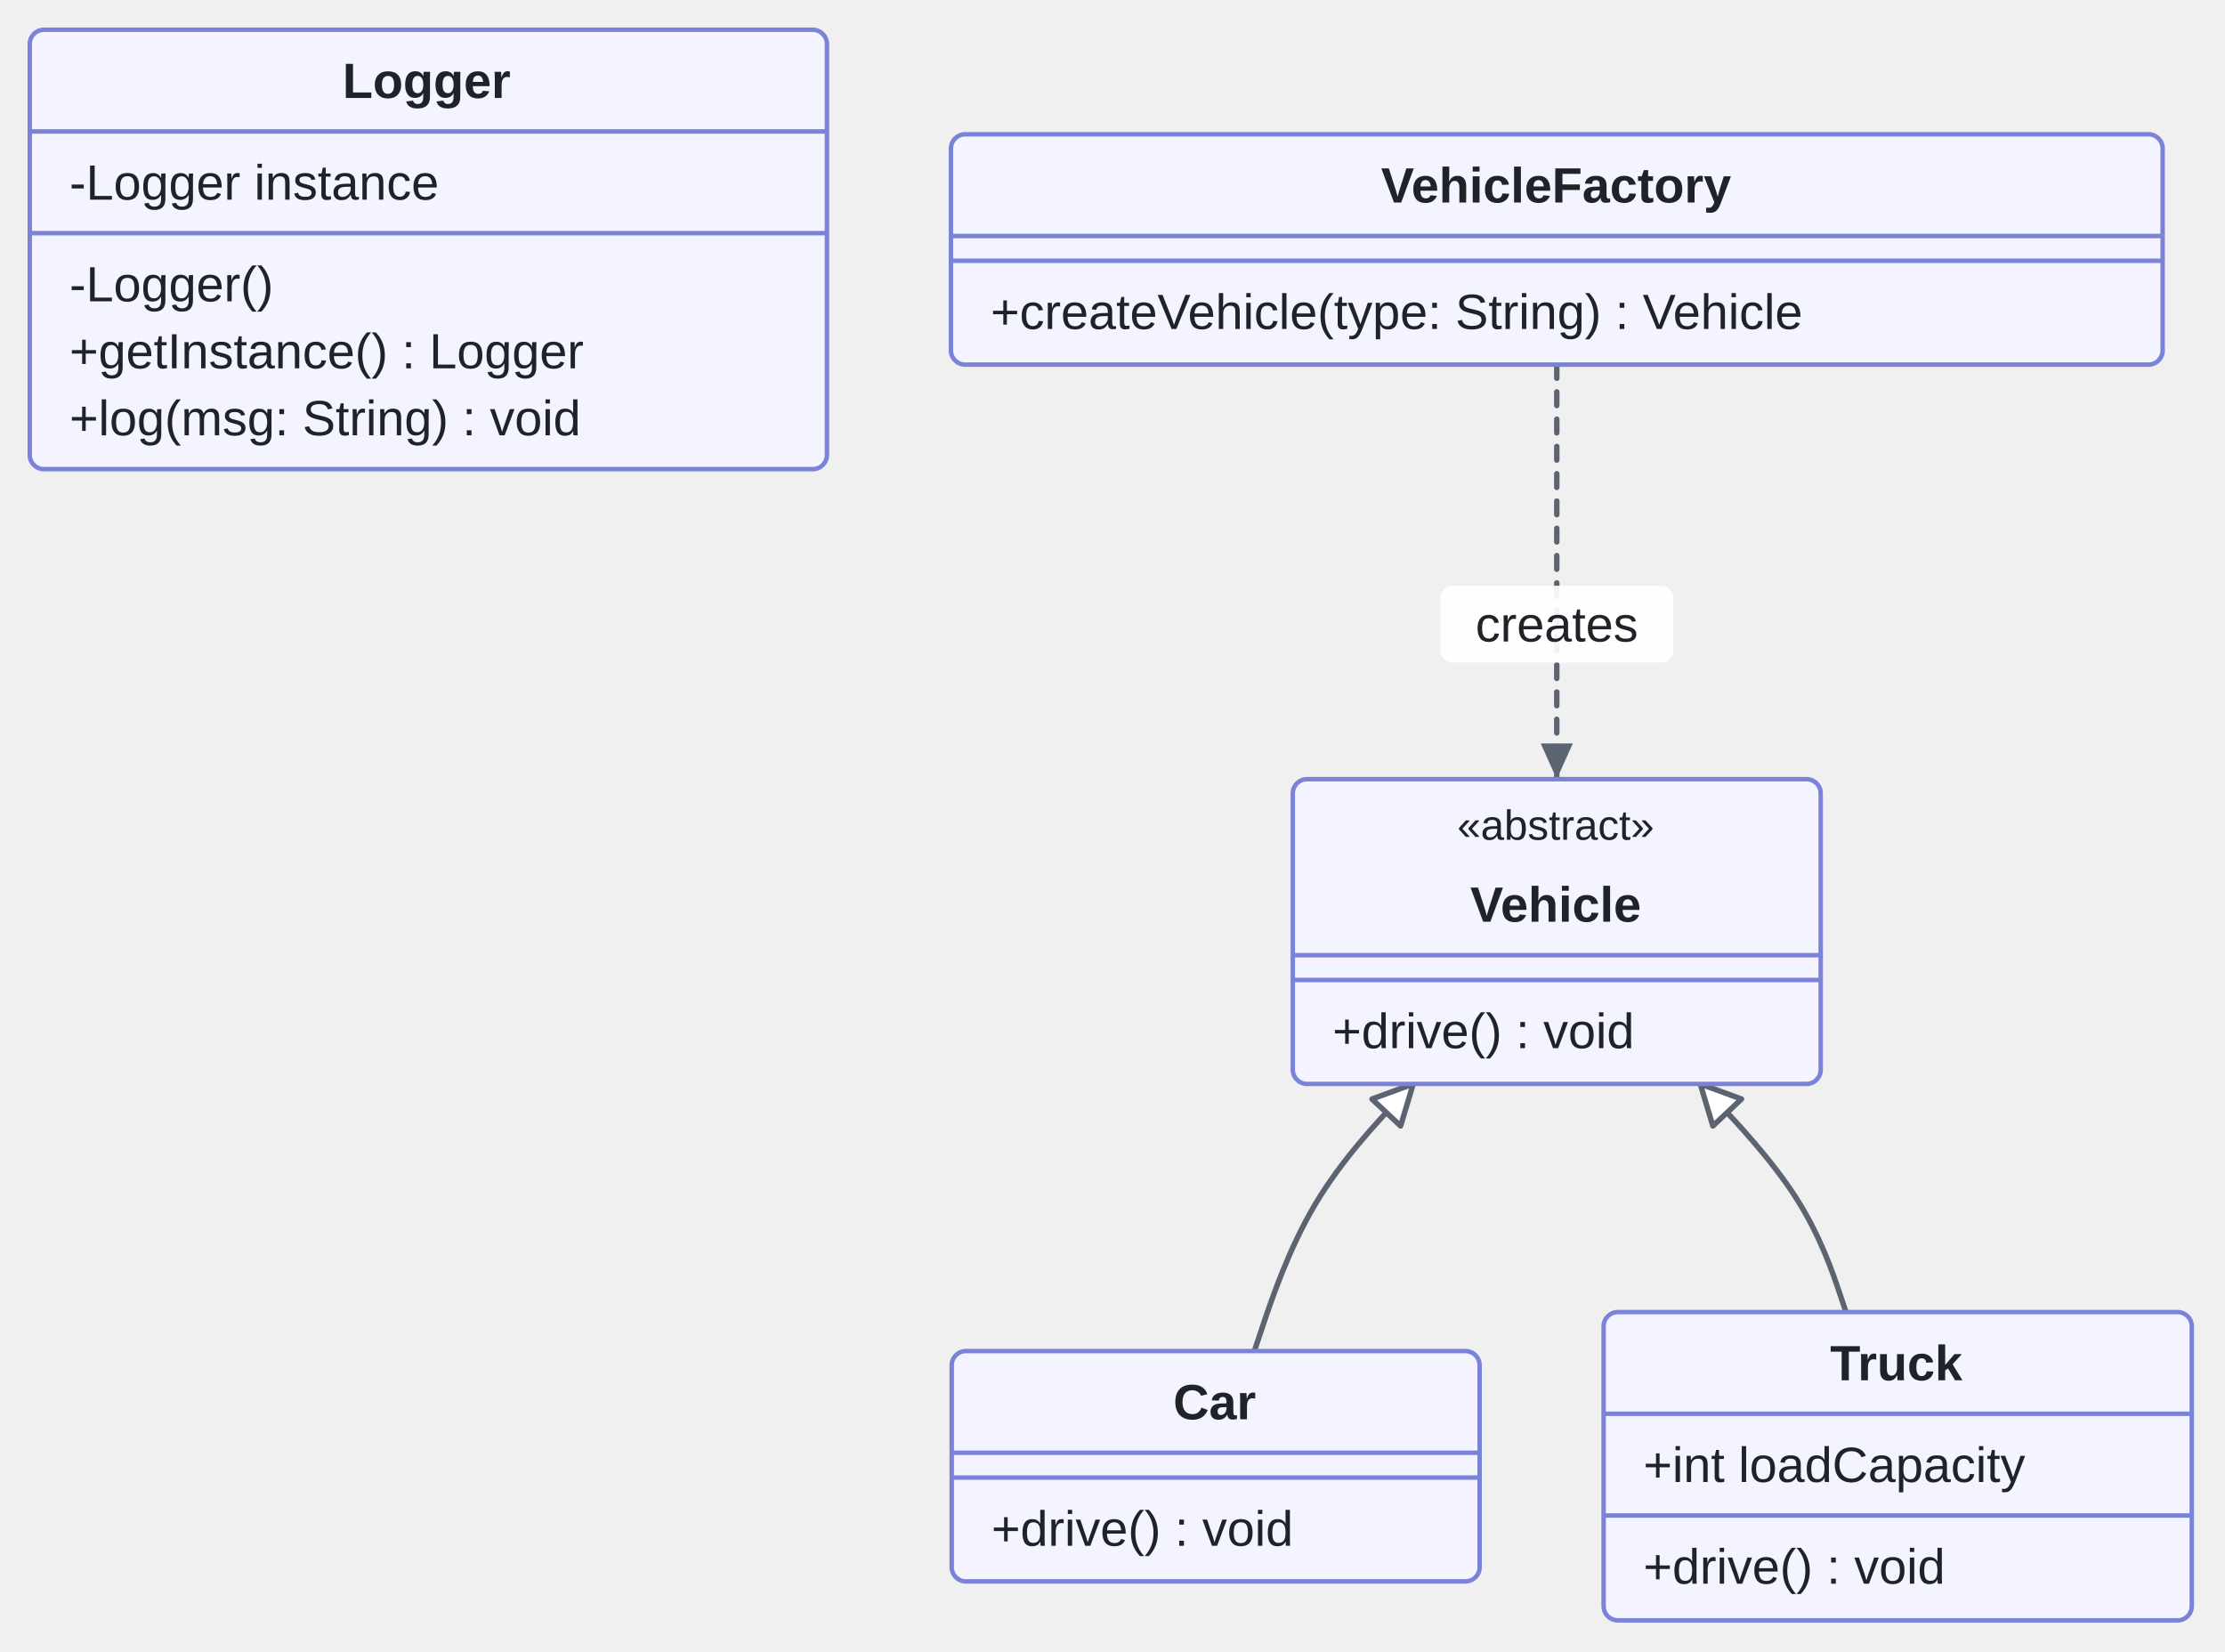
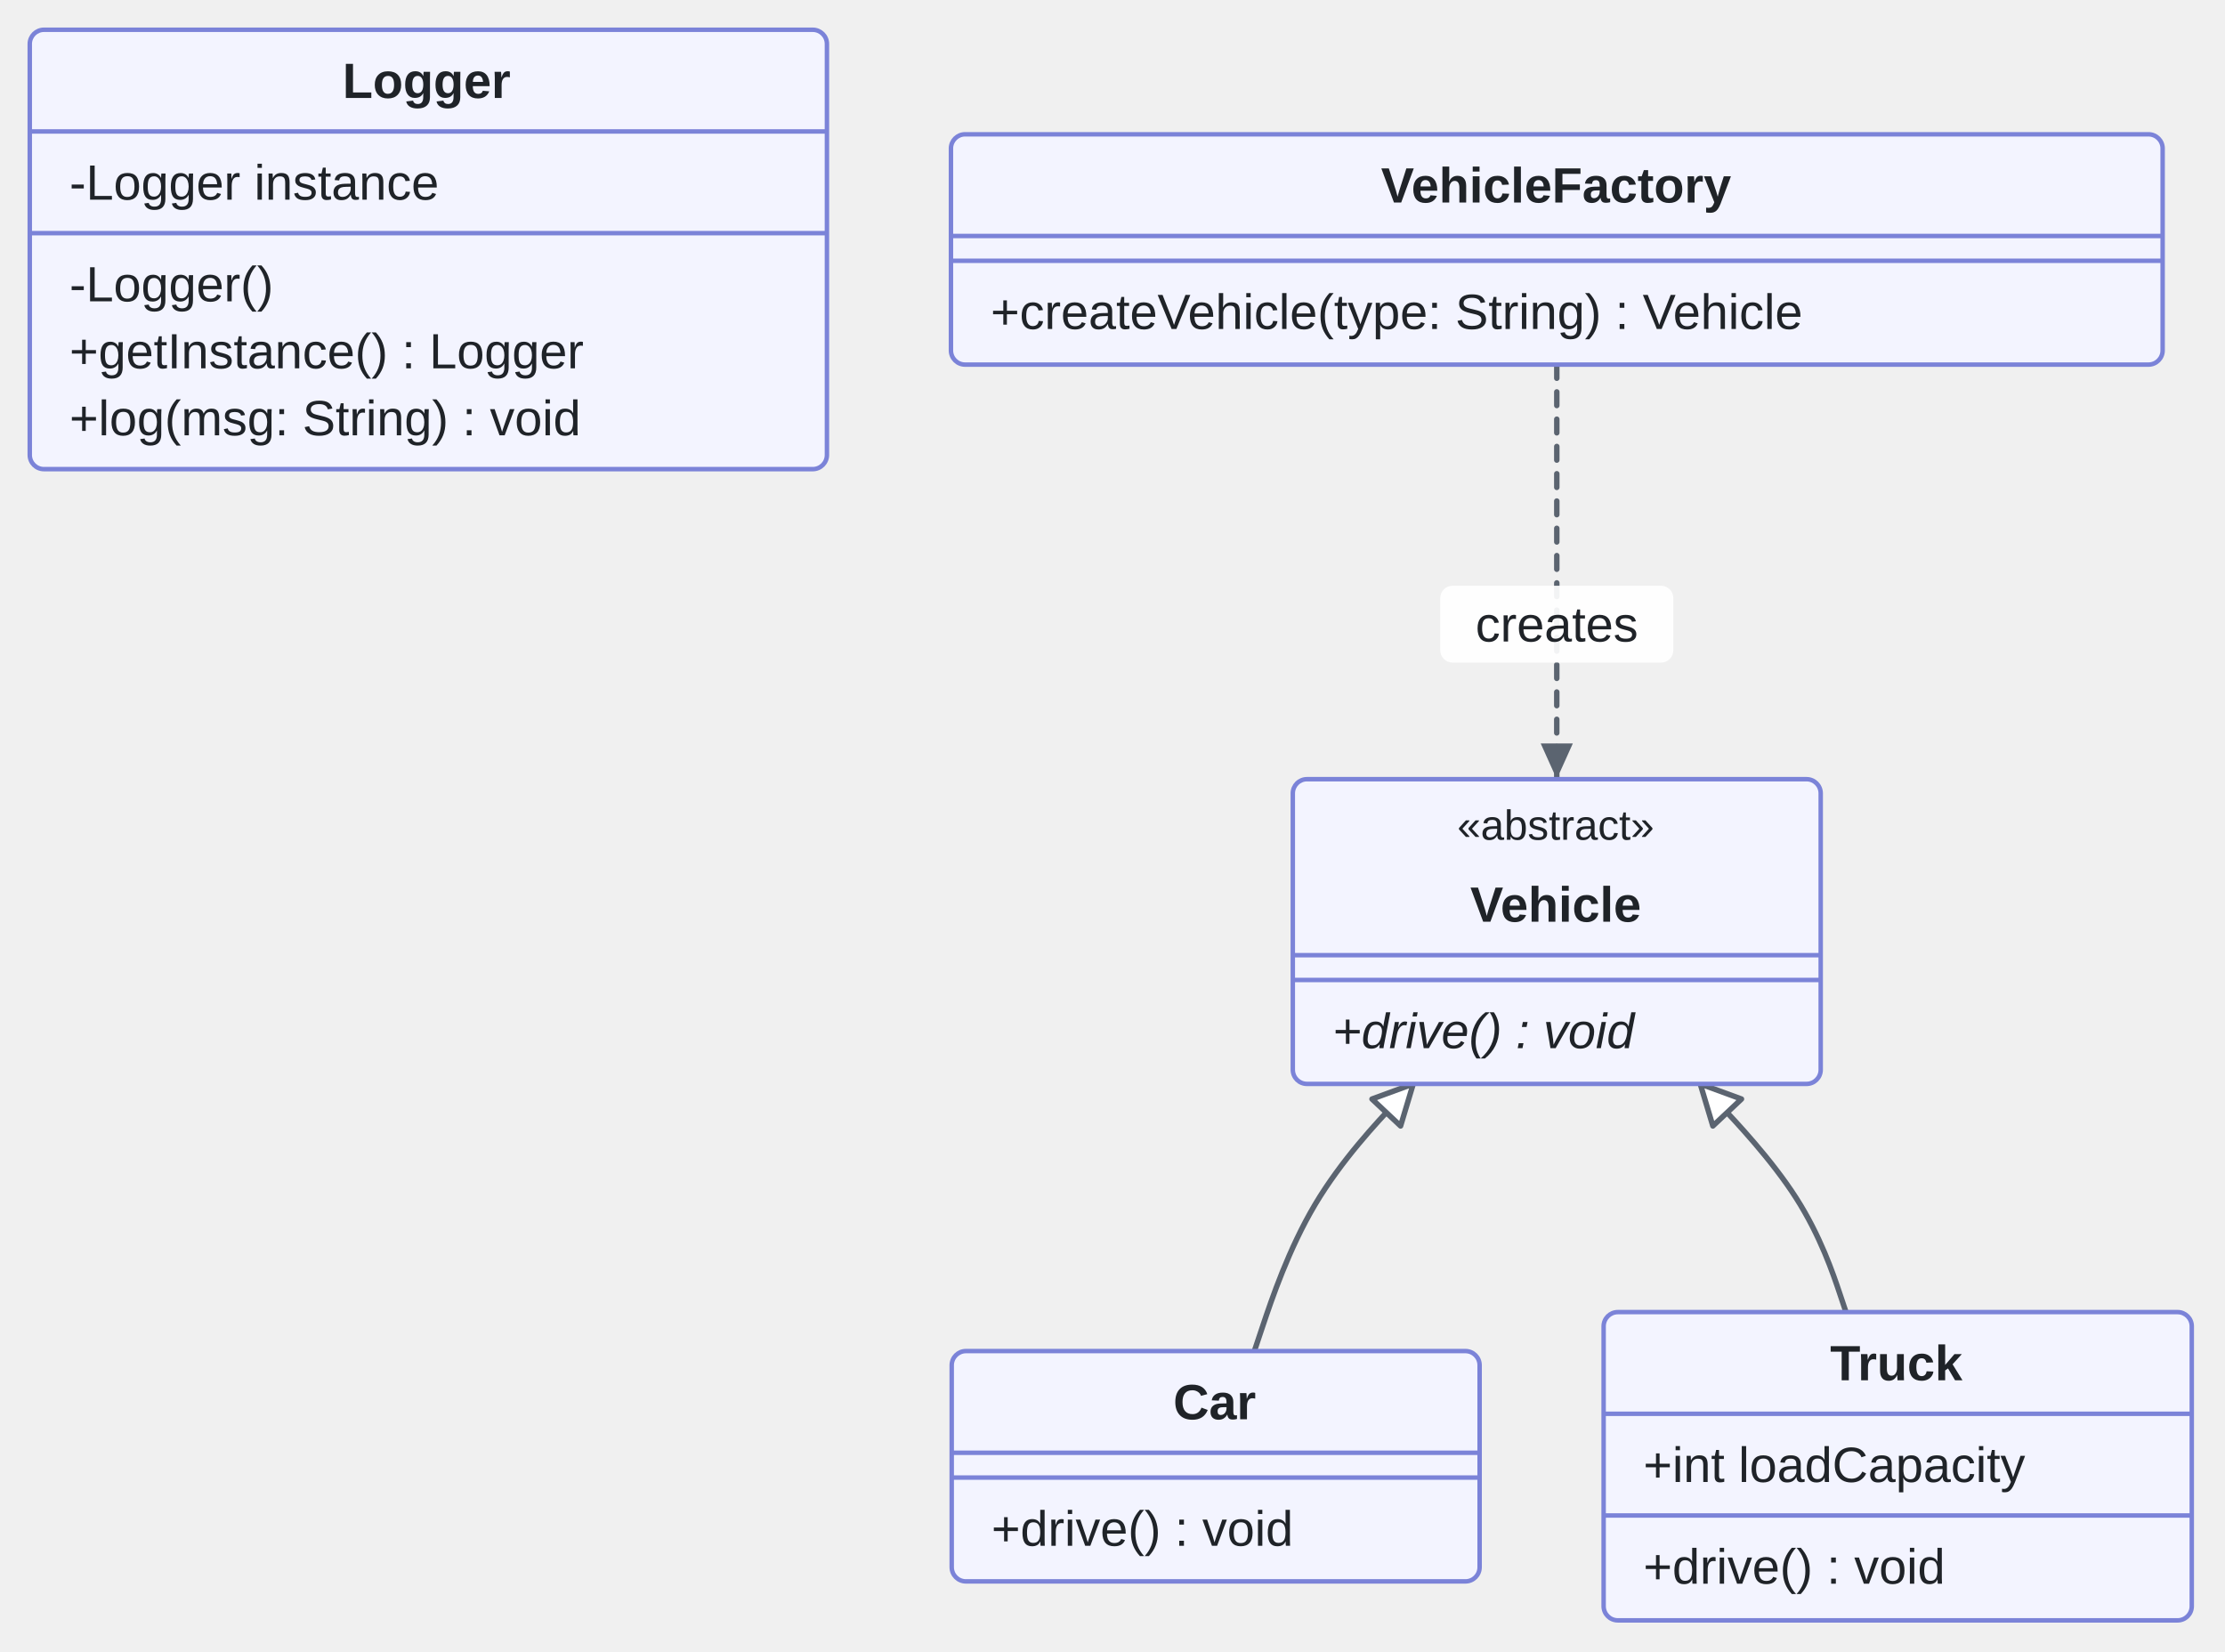
<svg xmlns="http://www.w3.org/2000/svg" width="628" height="466" viewBox="0 0 628 466" font-family="-apple-system, BlinkMacSystemFont, &quot;Segoe UI&quot;, &quot;Helvetica Neue&quot;, Arial, &quot;PingFang SC&quot;, &quot;Hiragino Sans GB&quot;, &quot;Microsoft YaHei&quot;, &quot;Noto Sans CJK SC&quot;, sans-serif" font-size="14">
  <g class="edge" data-id="Vehicle-&gt;Car#0">
    <path d="M398.88,305.9L393.82,311.27C388.77,316.63 378.66,327.37 371.18,339.93C363.71,352.5 358.87,366.9 356.45,374.1L354.04,381.3" fill="none" stroke="#5b6470" stroke-width="1.54" stroke-linecap="round" />
    <path d="M398.88,305.9L395.31,317.77L387.24,310.17Z" fill="#ffffff" stroke="#5b6470" stroke-width="1.54" stroke-linejoin="round" />
  </g>
  <g class="edge" data-id="Vehicle-&gt;Truck#0">
    <path d="M479.89,305.9L484.94,311.27C490,316.63 500.11,327.37 506.96,338.1C513.82,348.83 517.42,359.57 519.22,364.93L521.02,370.3" fill="none" stroke="#5b6470" stroke-width="1.54" stroke-linecap="round" />
    <path d="M479.89,305.9L491.53,310.17L483.45,317.77Z" fill="#ffffff" stroke="#5b6470" stroke-width="1.54" stroke-linejoin="round" />
  </g>
  <g class="edge" data-id="VehicleFactory-&gt;Vehicle#0">
    <path d="M439.4,102.9L439.4,115.11C439.4,127.32 439.4,151.73 439.4,171.23C439.4,190.73 439.4,205.32 439.39,212.61L439.39,219.9" fill="none" stroke="#5b6470" stroke-width="1.54" stroke-linecap="round" stroke-dasharray="3.85 3.85" />
    <path d="M439.39,219.9L434.86,209.82L443.93,209.82Z" fill="#5b6470" />
    <rect x="406.5" y="165.3" width="65.8" height="21.7" rx="3.5" fill="#ffffff" opacity="0.92" />
    <text fill="#1f2328" text-anchor="middle">
      <tspan x="439.4" y="181.05">creates</tspan>
    </text>
  </g>
  <g class="node" data-id="Logger">
    <path d="M12.4,8.4L229.4,8.4C231.61,8.4 233.4,10.19 233.4,12.4L233.4,128.4C233.4,130.61 231.61,132.4 229.4,132.4L12.4,132.4C10.19,132.4 8.4,130.61 8.4,128.4L8.4,12.4C8.4,10.19 10.19,8.4 12.4,8.4Z" fill="#f3f4ff" stroke="#7b83d8" stroke-width="1.26" />
    <path d="M8.4,37.1L233.4,37.1M8.4,65.8L233.4,65.8" fill="none" stroke="#7b83d8" stroke-width="1.26" />
    <text fill="#1f2328" text-anchor="middle" font-weight="bold">
      <tspan x="120.4" y="27.65">Logger</tspan>
    </text>
-     <text fill="#1f2328">
+     <text fill="#1f2328" text-decoration="underline">
      <tspan x="19.6" y="56.35">-Logger instance</tspan>
    </text>
    <text fill="#1f2328">
      <tspan x="19.6" y="85.05">-Logger()</tspan>
    </text>
-     <text fill="#1f2328">
+     <text fill="#1f2328" text-decoration="underline">
      <tspan x="19.6" y="103.95">+getInstance() : Logger</tspan>
    </text>
    <text fill="#1f2328">
      <tspan x="19.6" y="122.85">+log(msg: String) : void</tspan>
    </text>
  </g>
  <g class="node" data-id="VehicleFactory">
    <path d="M272.4,37.9L606.4,37.9C608.61,37.9 610.4,39.69 610.4,41.9L610.4,98.9C610.4,101.11 608.61,102.9 606.4,102.9L272.4,102.9C270.19,102.9 268.4,101.11 268.4,98.9L268.4,41.9C268.4,39.69 270.19,37.9 272.4,37.9Z" fill="#f3f4ff" stroke="#7b83d8" stroke-width="1.26" />
    <path d="M268.4,66.6L610.4,66.6M268.4,73.6L610.4,73.6" fill="none" stroke="#7b83d8" stroke-width="1.26" />
    <text fill="#1f2328" text-anchor="middle" font-weight="bold">
      <tspan x="439.2" y="57.15">VehicleFactory</tspan>
    </text>
-     <text fill="#1f2328">
+     <text fill="#1f2328" text-decoration="underline">
      <tspan x="279.6" y="92.85">+createVehicle(type: String) : Vehicle</tspan>
    </text>
  </g>
  <g class="node" data-id="Vehicle">
    <path d="M368.89,219.9L509.89,219.9C512.1,219.9 513.89,221.69 513.89,223.9L513.89,301.9C513.89,304.11 512.1,305.9 509.89,305.9L368.89,305.9C366.68,305.9 364.89,304.11 364.89,301.9L364.89,223.9C364.89,221.69 366.68,219.9 368.89,219.9Z" fill="#f3f4ff" stroke="#7b83d8" stroke-width="1.26" />
    <path d="M364.89,269.57L513.89,269.57M364.89,276.57L513.89,276.57" fill="none" stroke="#7b83d8" stroke-width="1.26" />
    <text fill="#1f2328" text-anchor="middle" font-size="11.9">
      <tspan x="439.09" y="237">«abstract»</tspan>
    </text>
    <text fill="#1f2328" text-anchor="middle" font-weight="bold">
      <tspan x="439.09" y="260.12">Vehicle</tspan>
    </text>
-     <text fill="#1f2328">
+     <text fill="#1f2328" font-style="italic">
      <tspan x="376.09" y="295.82">+drive() : void</tspan>
    </text>
  </g>
  <g class="node" data-id="Car">
    <path d="M272.62,381.3L413.62,381.3C415.83,381.3 417.62,383.09 417.62,385.3L417.62,442.3C417.62,444.51 415.83,446.3 413.62,446.3L272.62,446.3C270.42,446.3 268.62,444.51 268.62,442.3L268.62,385.3C268.62,383.09 270.42,381.3 272.62,381.3Z" fill="#f3f4ff" stroke="#7b83d8" stroke-width="1.26" />
    <path d="M268.62,410L417.62,410M268.62,417L417.62,417" fill="none" stroke="#7b83d8" stroke-width="1.26" />
    <text fill="#1f2328" text-anchor="middle" font-weight="bold">
      <tspan x="342.82" y="400.55">Car</tspan>
    </text>
    <text fill="#1f2328">
      <tspan x="279.82" y="436.25">+drive() : void</tspan>
    </text>
  </g>
  <g class="node" data-id="Truck">
    <path d="M456.62,370.3L614.62,370.3C616.83,370.3 618.62,372.09 618.62,374.3L618.62,453.3C618.62,455.51 616.83,457.3 614.62,457.3L456.62,457.3C454.42,457.3 452.62,455.51 452.62,453.3L452.62,374.3C452.62,372.09 454.42,370.3 456.62,370.3Z" fill="#f3f4ff" stroke="#7b83d8" stroke-width="1.26" />
    <path d="M452.62,399L618.62,399M452.62,427.7L618.62,427.7" fill="none" stroke="#7b83d8" stroke-width="1.26" />
    <text fill="#1f2328" text-anchor="middle" font-weight="bold">
      <tspan x="535.22" y="389.55">Truck</tspan>
    </text>
    <text fill="#1f2328">
      <tspan x="463.82" y="418.25">+int loadCapacity</tspan>
    </text>
    <text fill="#1f2328">
      <tspan x="463.82" y="446.95">+drive() : void</tspan>
    </text>
  </g>
</svg>
